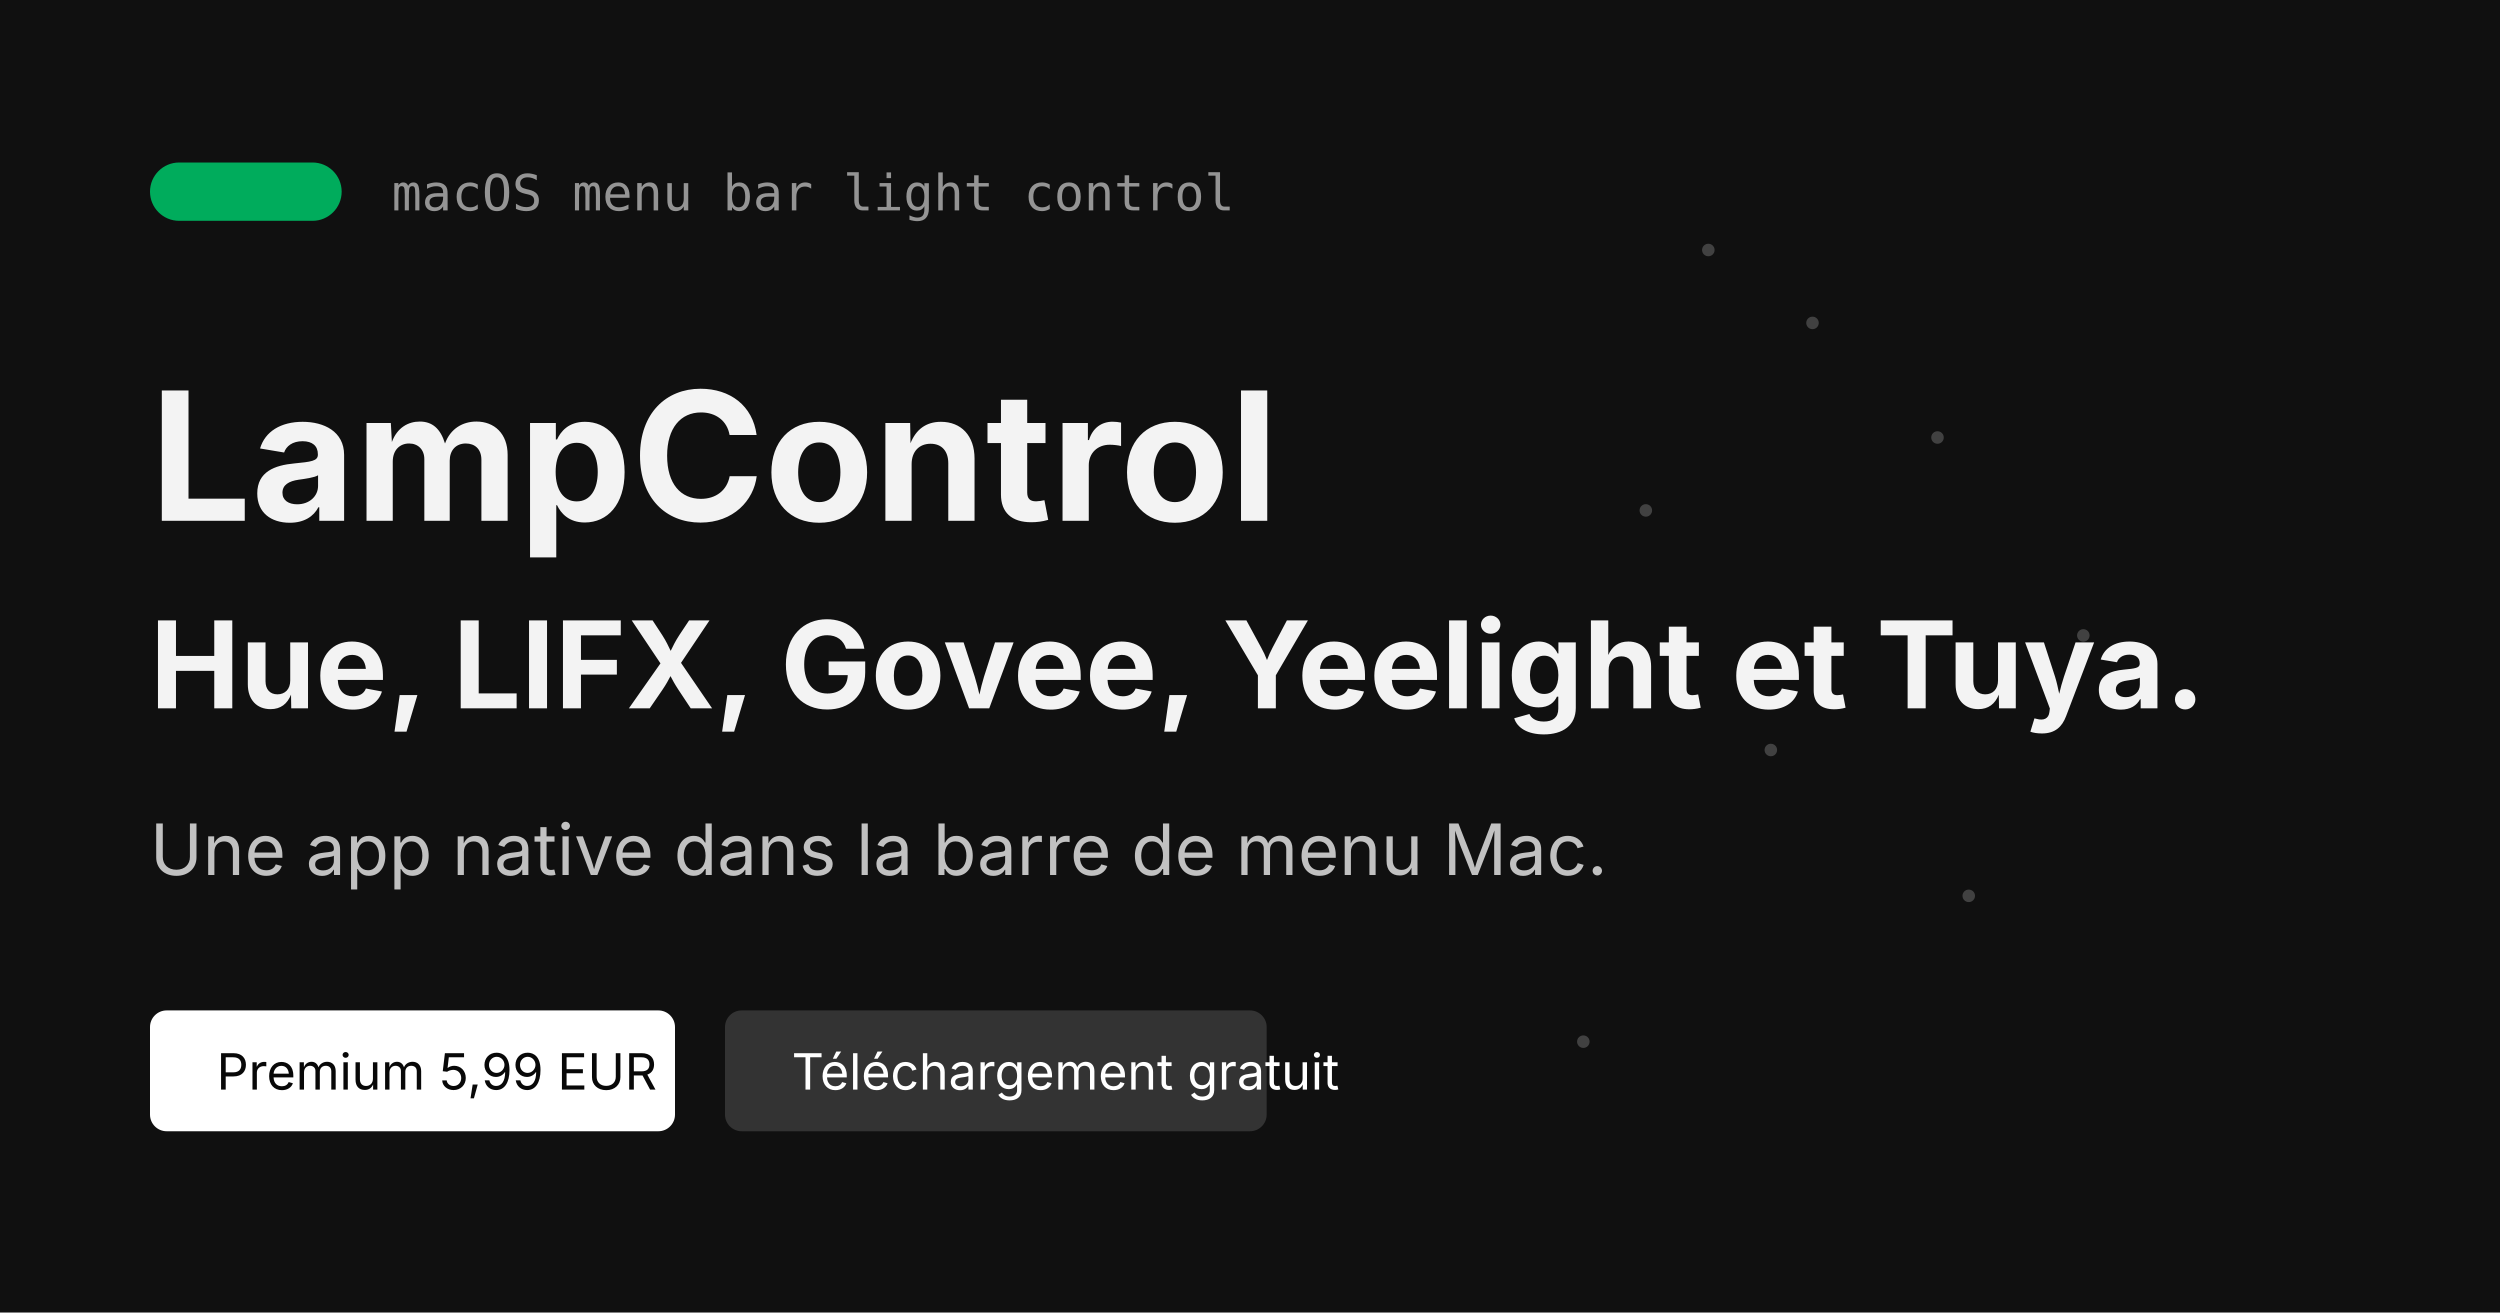
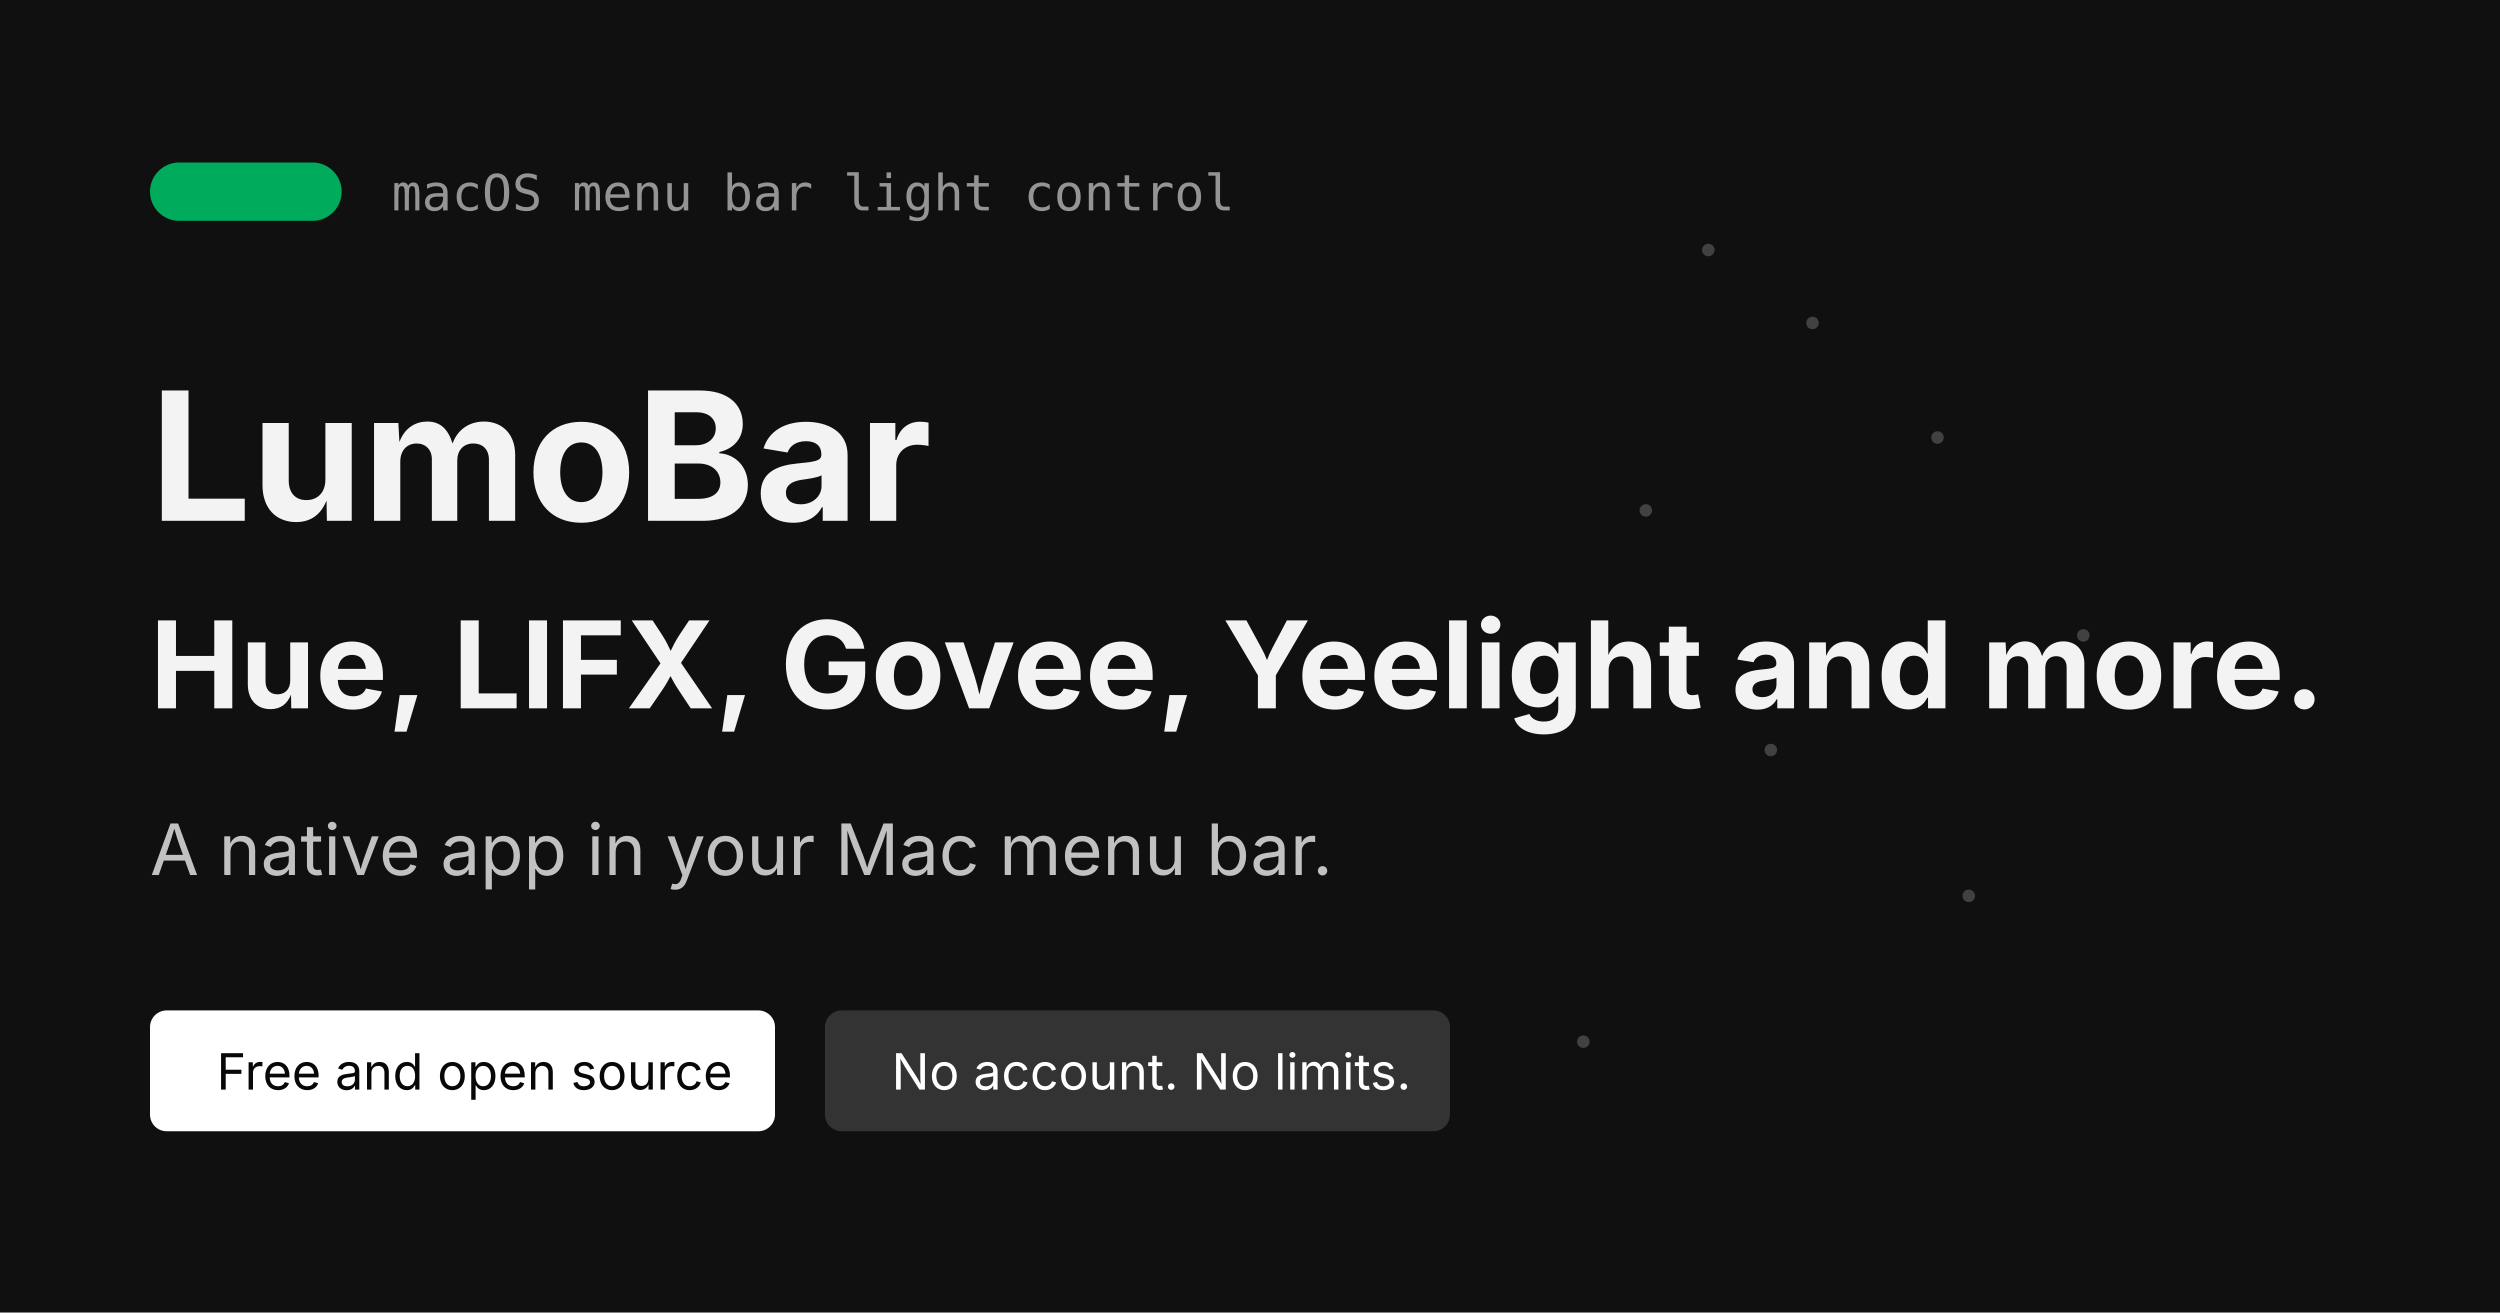
- <svg xmlns="http://www.w3.org/2000/svg" width="1200" height="630" viewBox="0 0 1200 630" role="img" aria-label="LampControl - toutes vos lampes dans la barre de menu Mac">
+ <svg xmlns="http://www.w3.org/2000/svg" width="1200" height="630" viewBox="0 0 1200 630" role="img" aria-label="LumoBar - free macOS menu bar app for smart lights">
  <rect width="1200" height="630" fill="#101010" />
  <g fill="#f3f3f3" opacity=".22">
    <circle cx="820" cy="120" r="3" />
    <circle cx="870" cy="155" r="3" />
    <circle cx="930" cy="210" r="3" />
    <circle cx="790" cy="245" r="3" />
    <circle cx="1000" cy="305" r="3" />
    <circle cx="850" cy="360" r="3" />
    <circle cx="945" cy="430" r="3" />
    <circle cx="760" cy="500" r="3" />
  </g>
  <rect x="72" y="78" width="92" height="28" rx="14" fill="#00AC5C" />
  <text x="188" y="101" fill="#949494" font-family="IBM Plex Mono, monospace" font-size="24">macOS menu bar light control</text>
-   <text x="72" y="250" fill="#F3F3F3" font-family="Inter, Arial, sans-serif" font-weight="700" font-size="86">LampControl</text>
-   <text x="72" y="340" fill="#F3F3F3" font-family="Inter, Arial, sans-serif" font-weight="700" font-size="58">Hue, LIFX, Govee, Yeelight et Tuya.</text>
-   <text x="72" y="420" fill="#C1C1C1" font-family="Inter, Arial, sans-serif" font-size="34">Une app native dans la barre de menu Mac.</text>
-   <rect x="72" y="485" width="252" height="58" rx="8" fill="#FFFFFF" />
-   <text x="104" y="523" fill="#080808" font-family="Inter, Arial, sans-serif" font-size="24">Premium 5,99 EUR</text>
-   <rect x="348" y="485" width="260" height="58" rx="8" fill="#333333" />
-   <text x="380" y="523" fill="#FFFFFF" font-family="Inter, Arial, sans-serif" font-size="24">Téléchargement gratuit</text>
+   <text x="72" y="250" fill="#F3F3F3" font-family="Inter, Arial, sans-serif" font-weight="700" font-size="86">LumoBar</text>
+   <text x="72" y="340" fill="#F3F3F3" font-family="Inter, Arial, sans-serif" font-weight="700" font-size="58">Hue, LIFX, Govee, Yeelight and more.</text>
+   <text x="72" y="420" fill="#C1C1C1" font-family="Inter, Arial, sans-serif" font-size="34">A native app in your Mac menu bar.</text>
+   <rect x="72" y="485" width="300" height="58" rx="8" fill="#FFFFFF" />
+   <text x="104" y="523" fill="#080808" font-family="Inter, Arial, sans-serif" font-size="24">Free and open source</text>
+   <rect x="396" y="485" width="300" height="58" rx="8" fill="#333333" />
+   <text x="428" y="523" fill="#FFFFFF" font-family="Inter, Arial, sans-serif" font-size="24">No account. No limits.</text>
</svg>
